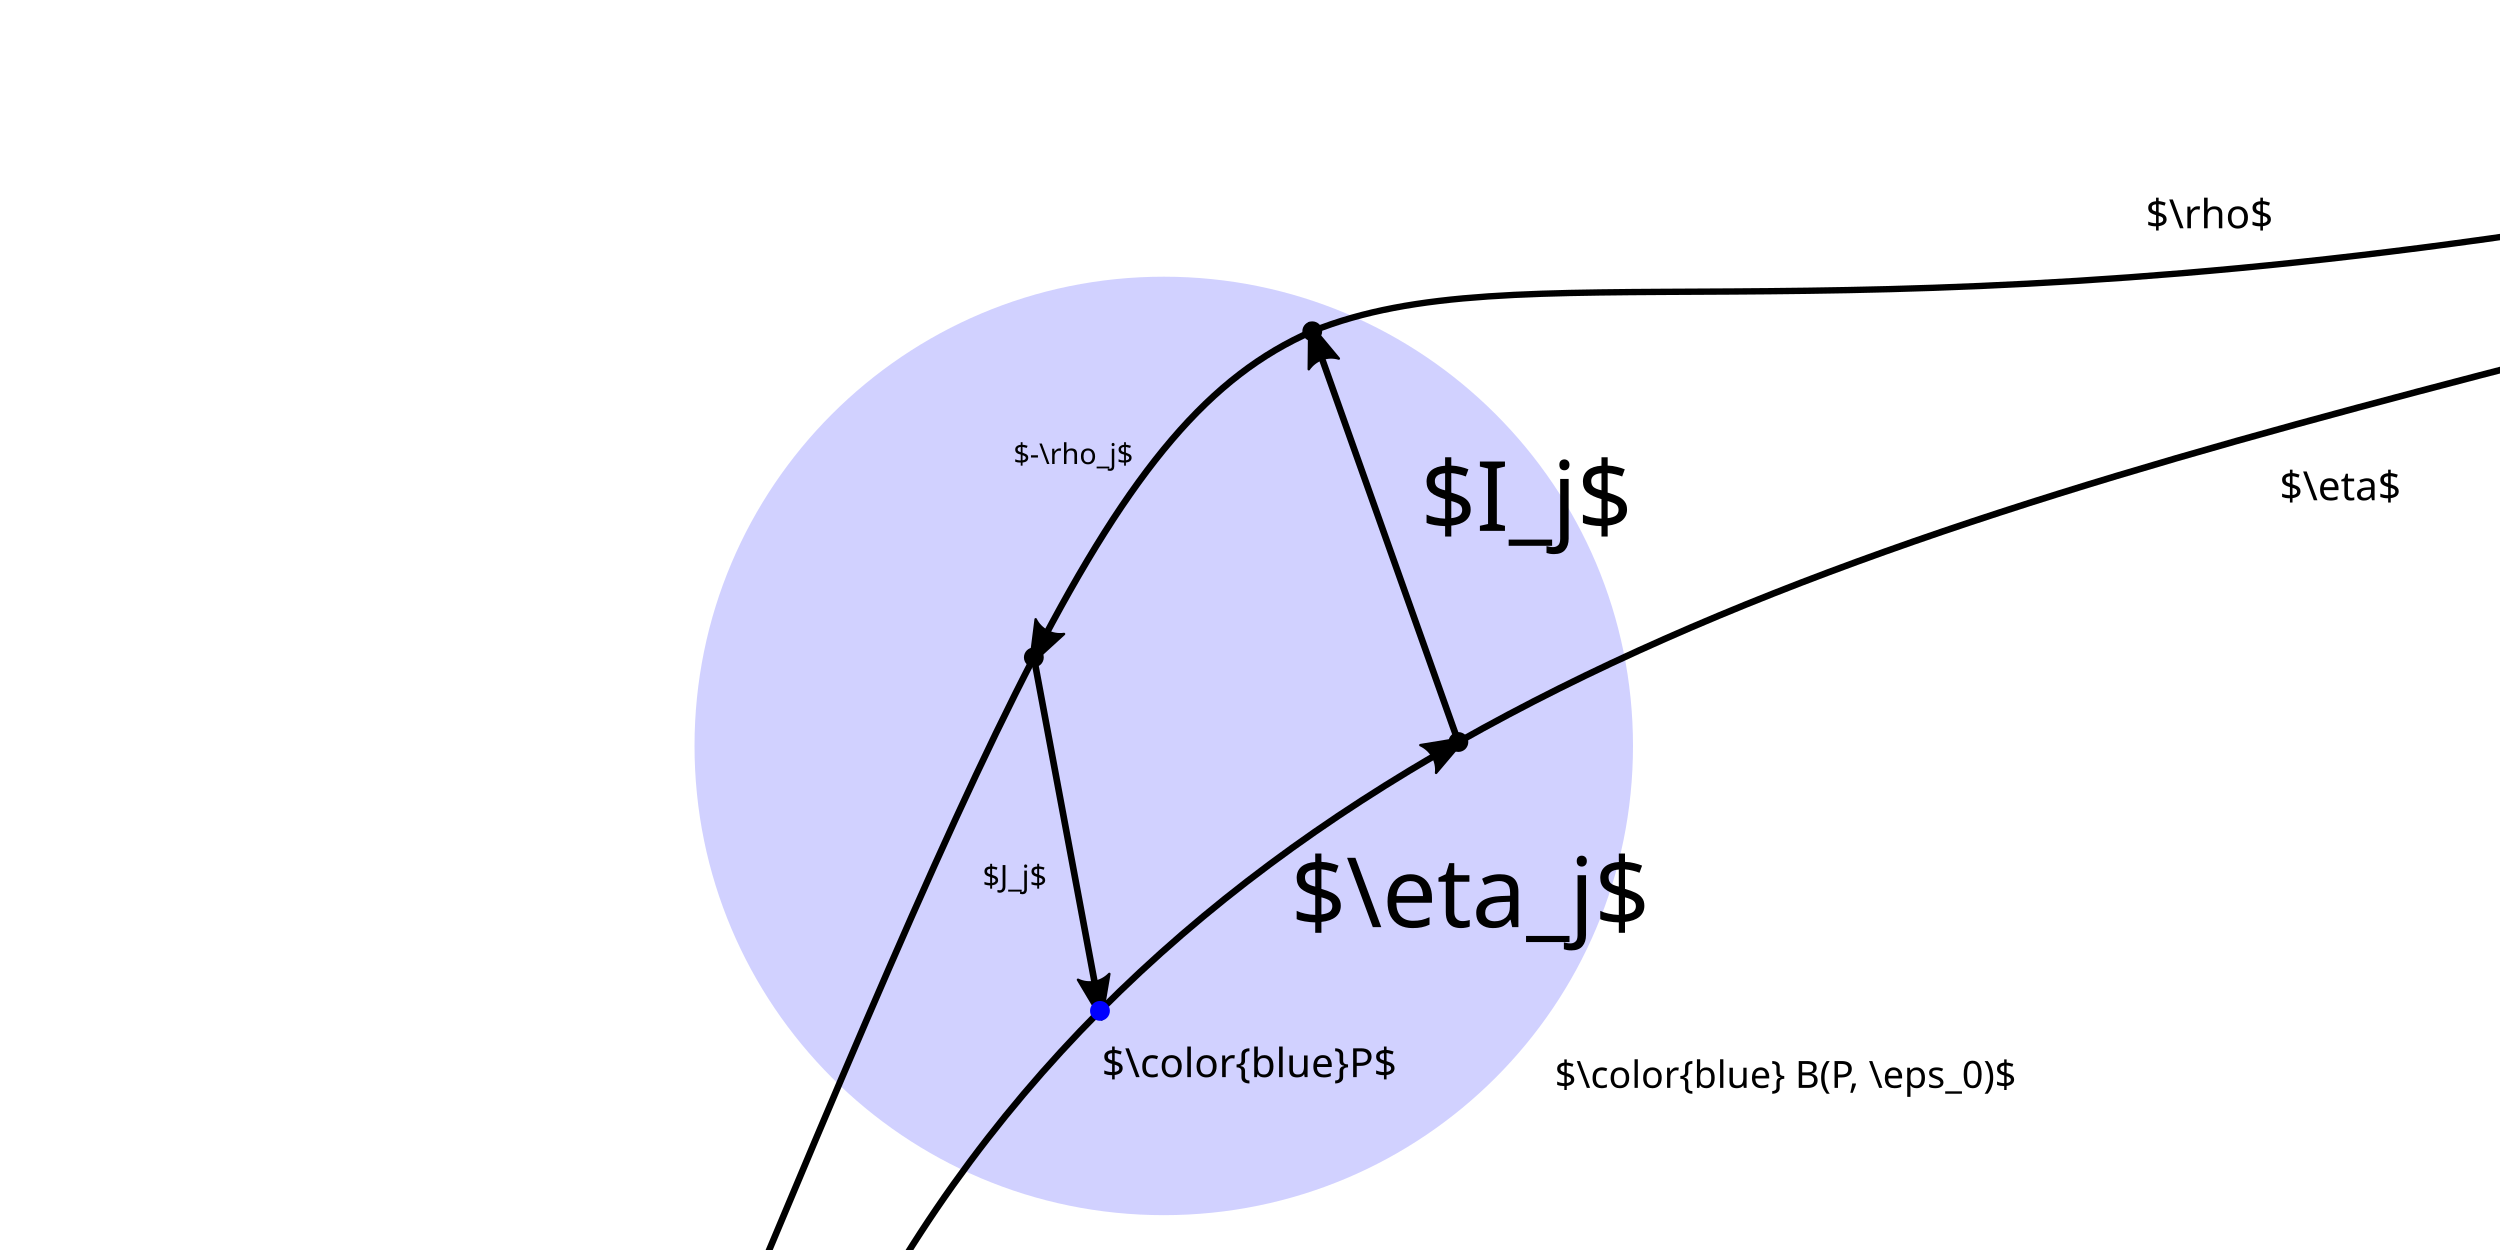
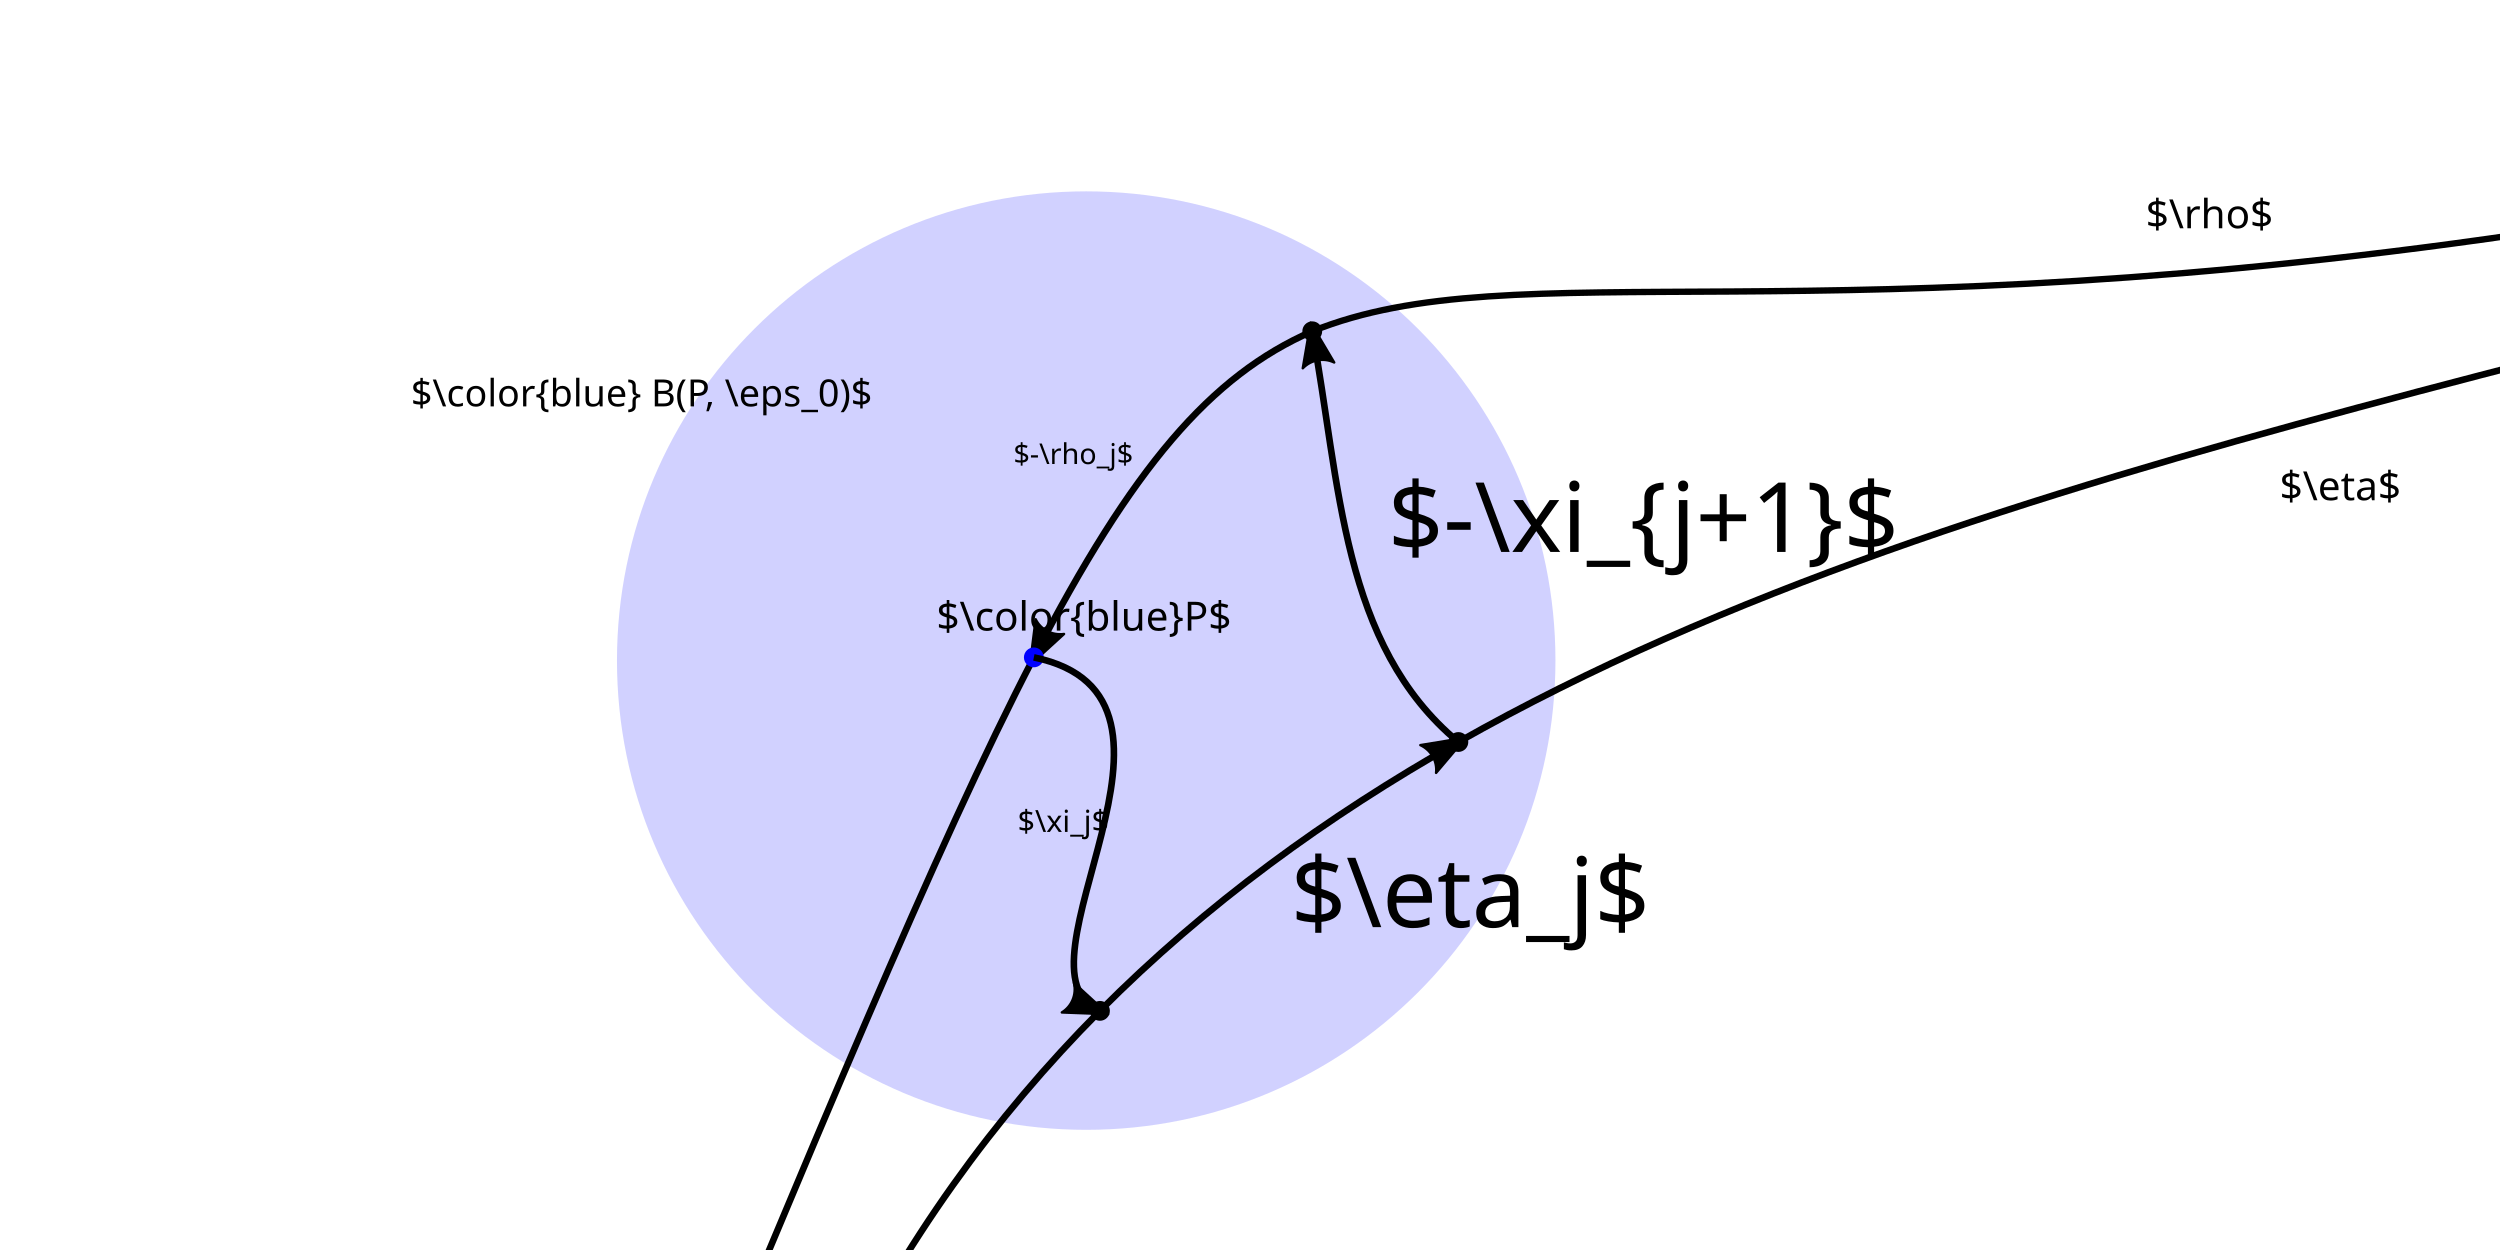
<svg xmlns="http://www.w3.org/2000/svg" width="240mm" height="120mm" viewBox="0 0 240 120" version="1.1" id="svg8">
  <defs id="defs2">
    <marker style="overflow:visible;" id="marker15988" refX="0.0" refY="0.0" orient="auto">
      <path transform="scale(0.6) rotate(180) translate(0,0)" d="M 8.719,4.034 L -2.207,0.016 L 8.719,-4.002 C 6.973,-1.63 6.983,1.616 8.719,4.034 z " style="stroke:context-stroke;fill-rule:evenodd;fill:context-stroke;stroke-width:0.625;stroke-linejoin:round;" id="path15986" />
    </marker>
    <marker style="overflow:visible;" id="Arrow2Mend" refX="0.0" refY="0.0" orient="auto">
      <path transform="scale(0.6) rotate(180) translate(0,0)" d="M 8.719,4.034 L -2.207,0.016 L 8.719,-4.002 C 6.973,-1.63 6.983,1.616 8.719,4.034 z " style="stroke:context-stroke;fill-rule:evenodd;fill:context-stroke;stroke-width:0.625;stroke-linejoin:round;" id="path1909" />
    </marker>
    <marker style="overflow:visible" id="Arrow1Lstart" refX="0.0" refY="0.0" orient="auto">
      <path transform="scale(0.8) translate(12.5,0)" style="fill-rule:evenodd;fill:context-stroke;stroke:context-stroke;stroke-width:1.0pt" d="M 0.0,0.0 L 5.0,-5.0 L -12.5,0.0 L 5.0,5.0 L 0.0,0.0 z " id="path1882" />
    </marker>
    <marker style="overflow:visible;" id="Arrow1Lend" refX="0.0" refY="0.0" orient="auto">
      <path transform="scale(0.8) rotate(180) translate(12.5,0)" style="fill-rule:evenodd;fill:context-stroke;stroke:context-stroke;stroke-width:1.0pt;" d="M 0.0,0.0 L 5.0,-5.0 L -12.5,0.0 L 5.0,5.0 L 0.0,0.0 z " id="path1885" />
    </marker>
  </defs>
  <g id="layer2">
-     <circle style="fill:#0000ff;fill-opacity:0.182;stroke:none;stroke-width:0.658;stroke-linejoin:bevel;stroke-miterlimit:4;stroke-dasharray:none" id="path13522" cx="111.721" cy="71.609" r="45.047" />
+     <ellipse style="fill:#0000ff;fill-opacity:0.182;stroke:none;stroke-width:0.658;stroke-linejoin:bevel;stroke-miterlimit:4;stroke-dasharray:none" id="path13522" cx="104.276" cy="63.417" rx="45.047" ry="45.047" />
  </g>
  <g id="layer1" transform="translate(0,-177)">
    <path style="fill:none;stroke:#000000;stroke-width:0.635px;stroke-linecap:butt;stroke-linejoin:miter;stroke-opacity:1" d="m 140.004,248.233 c 12.677,-7.177 26.445,-13.099 40.949,-18.277 14.504,-5.178 29.745,-9.613 45.368,-13.817 15.623,-4.204 31.629,-8.176 47.663,-12.429 16.034,-4.253 32.097,-8.787 47.835,-14.114 15.738,-5.327 31.151,-11.446 45.884,-18.871 14.734,-7.425 28.788,-16.154 41.81,-26.701" id="path2257" />
    <path style="fill:none;stroke:#000000;stroke-width:0.635px;stroke-linecap:butt;stroke-linejoin:miter;stroke-opacity:1;marker-end:url(#Arrow2Mend)" d="m 105.596,274.043 c 10.143,-10.2 21.73,-18.633 34.408,-25.81" id="path2255" />
    <path style="fill:none;stroke:#000000;stroke-width:0.635px;stroke-linecap:butt;stroke-linejoin:miter;stroke-opacity:1" d="m 99.249,240.109 c -9.457,18.25 -20.861,45.956 -38.409,88.043 8.425,-2.929 15.006,-9.421 19.013,-17.692 6.901,-14.248 15.6,-26.216 25.743,-36.416" id="path1743" />
    <path style="fill:none;stroke:#000000;stroke-width:0.636;stroke-linecap:butt;stroke-linejoin:miter;stroke-miterlimit:4;stroke-dasharray:none;stroke-opacity:1;marker-end:url(#Arrow2Mend)" d="m 125.977,208.803 c -9.761,4.263 -17.271,13.056 -26.728,31.306" id="path1741" />
    <path style="fill:none;stroke:#000000;stroke-width:0.611px;stroke-linecap:butt;stroke-linejoin:miter;stroke-opacity:1;marker-start:url(#Arrow1Lend)" d="m 409.513,144.025 c -25.147,17.341 -62.871,13.642 -93.928,22.269 -23.258,6.461 -46.951,29.14 -70.238,32.678 -35.617,5.412 -60.57,5.895 -79.063,6.012 -18.493,0.117 -30.527,-0.132 -40.307,3.819" id="path856" />
    <circle id="path2393" style="fill:#000000;stroke:none;stroke-width:0.635" cx="140.004" cy="248.233" r="0.952" />
-     <circle id="path2395" style="fill:#000000;stroke:none;stroke-width:0.635" cx="99.249" cy="240.109" r="0.952" />
-     <path style="fill:none;stroke:#000000;stroke-width:0.635;stroke-linecap:butt;stroke-linejoin:miter;stroke-opacity:1;marker-end:url(#marker15988);stroke-miterlimit:4;stroke-dasharray:none;stroke-dashoffset:0" d="M 140.004,248.233 125.977,208.803" id="path2531" />
-     <path style="fill:none;stroke:#000000;stroke-width:0.635;stroke-linecap:butt;stroke-linejoin:miter;stroke-opacity:1;marker-end:url(#marker15988);stroke-miterlimit:4;stroke-dasharray:none;stroke-dashoffset:0" d="m 99.249,240.109 6.347,33.935" id="path2533" />
+     <circle id="path2395" style="fill:#0000ff;stroke:none;stroke-width:0.635;fill-opacity:1" cx="99.249" cy="240.109" r="0.952" />
    <text xml:space="preserve" style="font-size:9.306px;line-height:1.25;font-family:sans-serif;-inkscape-font-specification:'sans-serif, Normal';stroke-width:0.635" x="123.901" y="266.001" id="text3299">
      <tspan id="tspan3297" style="stroke-width:0.635" x="123.901" y="266.001">$\eta_j$</tspan>
    </text>
-     <text xml:space="preserve" style="font-size:9.306px;line-height:1.25;font-family:sans-serif;-inkscape-font-specification:'sans-serif, Normal';stroke-width:0.635" x="136.371" y="227.96" id="text5109">
-       <tspan id="tspan5107" style="stroke-width:0.635" x="136.371" y="227.96">$I_j$</tspan>
+     <text xml:space="preserve" style="font-size:9.306px;line-height:1.25;font-family:sans-serif;-inkscape-font-specification:'sans-serif, Normal';stroke-width:0.635" x="133.235" y="229.989" id="text5109">
+       <tspan id="tspan5107" style="stroke-width:0.635" x="133.235" y="229.989">$-\xi_{j+1}$</tspan>
    </text>
    <text xml:space="preserve" style="font-size:2.753px;line-height:1.25;font-family:sans-serif;-inkscape-font-specification:'sans-serif, Normal';stroke-width:0.188;stroke-miterlimit:4;stroke-dasharray:none" x="97.288" y="221.55" id="text6325">
      <tspan id="tspan6323" style="stroke-width:0.188;stroke-miterlimit:4;stroke-dasharray:none" x="97.288" y="221.55">$-\rho_j$</tspan>
    </text>
-     <text xml:space="preserve" style="font-size:2.918px;line-height:1.25;font-family:sans-serif;-inkscape-font-specification:'sans-serif, Normal';stroke-width:0.199" x="94.322" y="262.138" id="text8255">
-       <tspan id="tspan8253" style="stroke-width:0.199" x="94.322" y="262.138">$J_j$</tspan>
+     <text xml:space="preserve" style="font-size:2.918px;line-height:1.25;font-family:sans-serif;-inkscape-font-specification:'sans-serif, Normal';stroke-width:0.199" x="97.686" y="256.871" id="text8255">
+       <tspan id="tspan8253" style="stroke-width:0.199" x="97.686" y="256.871">$\xi_j$</tspan>
    </text>
-     <text xml:space="preserve" style="font-size:3.615px;line-height:1.25;font-family:sans-serif;-inkscape-font-specification:'sans-serif, Normal';stroke-width:0.246" x="149.271" y="281.437" id="text15830">
-       <tspan id="tspan15828" style="stroke-width:0.246" x="149.271" y="281.437">$\color{blue} B(P, \eps_0)$</tspan>
+     <text xml:space="preserve" style="font-size:3.615px;line-height:1.25;font-family:sans-serif;-inkscape-font-specification:'sans-serif, Normal';stroke-width:0.246" x="39.45" y="216.014" id="text15830">
+       <tspan id="tspan15828" style="stroke-width:0.246" x="39.45" y="216.014">$\color{blue} B(P, \eps_0)$</tspan>
    </text>
    <text xml:space="preserve" style="font-size:3.881px;line-height:1.25;font-family:sans-serif;-inkscape-font-specification:'sans-serif, Normal';stroke-width:0.265" x="218.847" y="225.022" id="text16057">
      <tspan id="tspan16055" style="stroke-width:0.265" x="218.847" y="225.022">$\eta$</tspan>
    </text>
    <text xml:space="preserve" style="font-size:3.881px;line-height:1.25;font-family:sans-serif;-inkscape-font-specification:'sans-serif, Normal';stroke-width:0.265" x="205.998" y="198.915" id="text17239">
      <tspan id="tspan17237" style="stroke-width:0.265" x="205.998" y="198.915">$\rho$</tspan>
    </text>
-     <text xml:space="preserve" style="font-size:3.881px;line-height:1.25;font-family:sans-serif;-inkscape-font-specification:'sans-serif, Normal';stroke-width:0.265" x="105.779" y="280.403" id="text39542">
-       <tspan id="tspan39540" style="stroke-width:0.265" x="105.779" y="280.403">$\color{blue}P$</tspan>
+     <text xml:space="preserve" style="font-size:3.881px;line-height:1.25;font-family:sans-serif;-inkscape-font-specification:'sans-serif, Normal';stroke-width:0.265" x="89.904" y="237.541" id="text39542">
+       <tspan id="tspan39540" style="stroke-width:0.265" x="89.904" y="237.541">$\color{blue}P$</tspan>
    </text>
+     <path style="fill:none;stroke:#000000;stroke-width:0.636;stroke-linecap:butt;stroke-linejoin:miter;stroke-opacity:1;stroke-miterlimit:4;stroke-dasharray:none;marker-end:url(#marker15988)" d="M 140.004,248.233 C 128.762,238.89 128.664,223.366 125.977,208.803" id="path998" />
+     <path style="fill:none;stroke:#000000;stroke-width:0.636;stroke-linecap:butt;stroke-linejoin:miter;stroke-opacity:1;stroke-miterlimit:4;stroke-dasharray:none;marker-end:url(#marker15988)" d="m 99.249,240.109 c 18.276,3.757 -3.031,30.085 6.347,33.935" id="path5285" />
  </g>
  <g id="layer3">
-     <circle id="path2391" style="fill:#0000ff;stroke:none;stroke-width:0.635;fill-opacity:1" cx="105.596" cy="274.043" r="0.952" transform="translate(0,-177)" />
+     <circle id="path2391" style="fill:#000000;stroke:none;stroke-width:0.635;fill-opacity:1" cx="105.596" cy="274.043" r="0.952" transform="translate(0,-177)" />
    <circle id="path2397" style="fill:#000000;stroke:none;stroke-width:0.635" cx="125.977" cy="208.803" r="0.952" transform="translate(0,-177)" />
  </g>
</svg>
